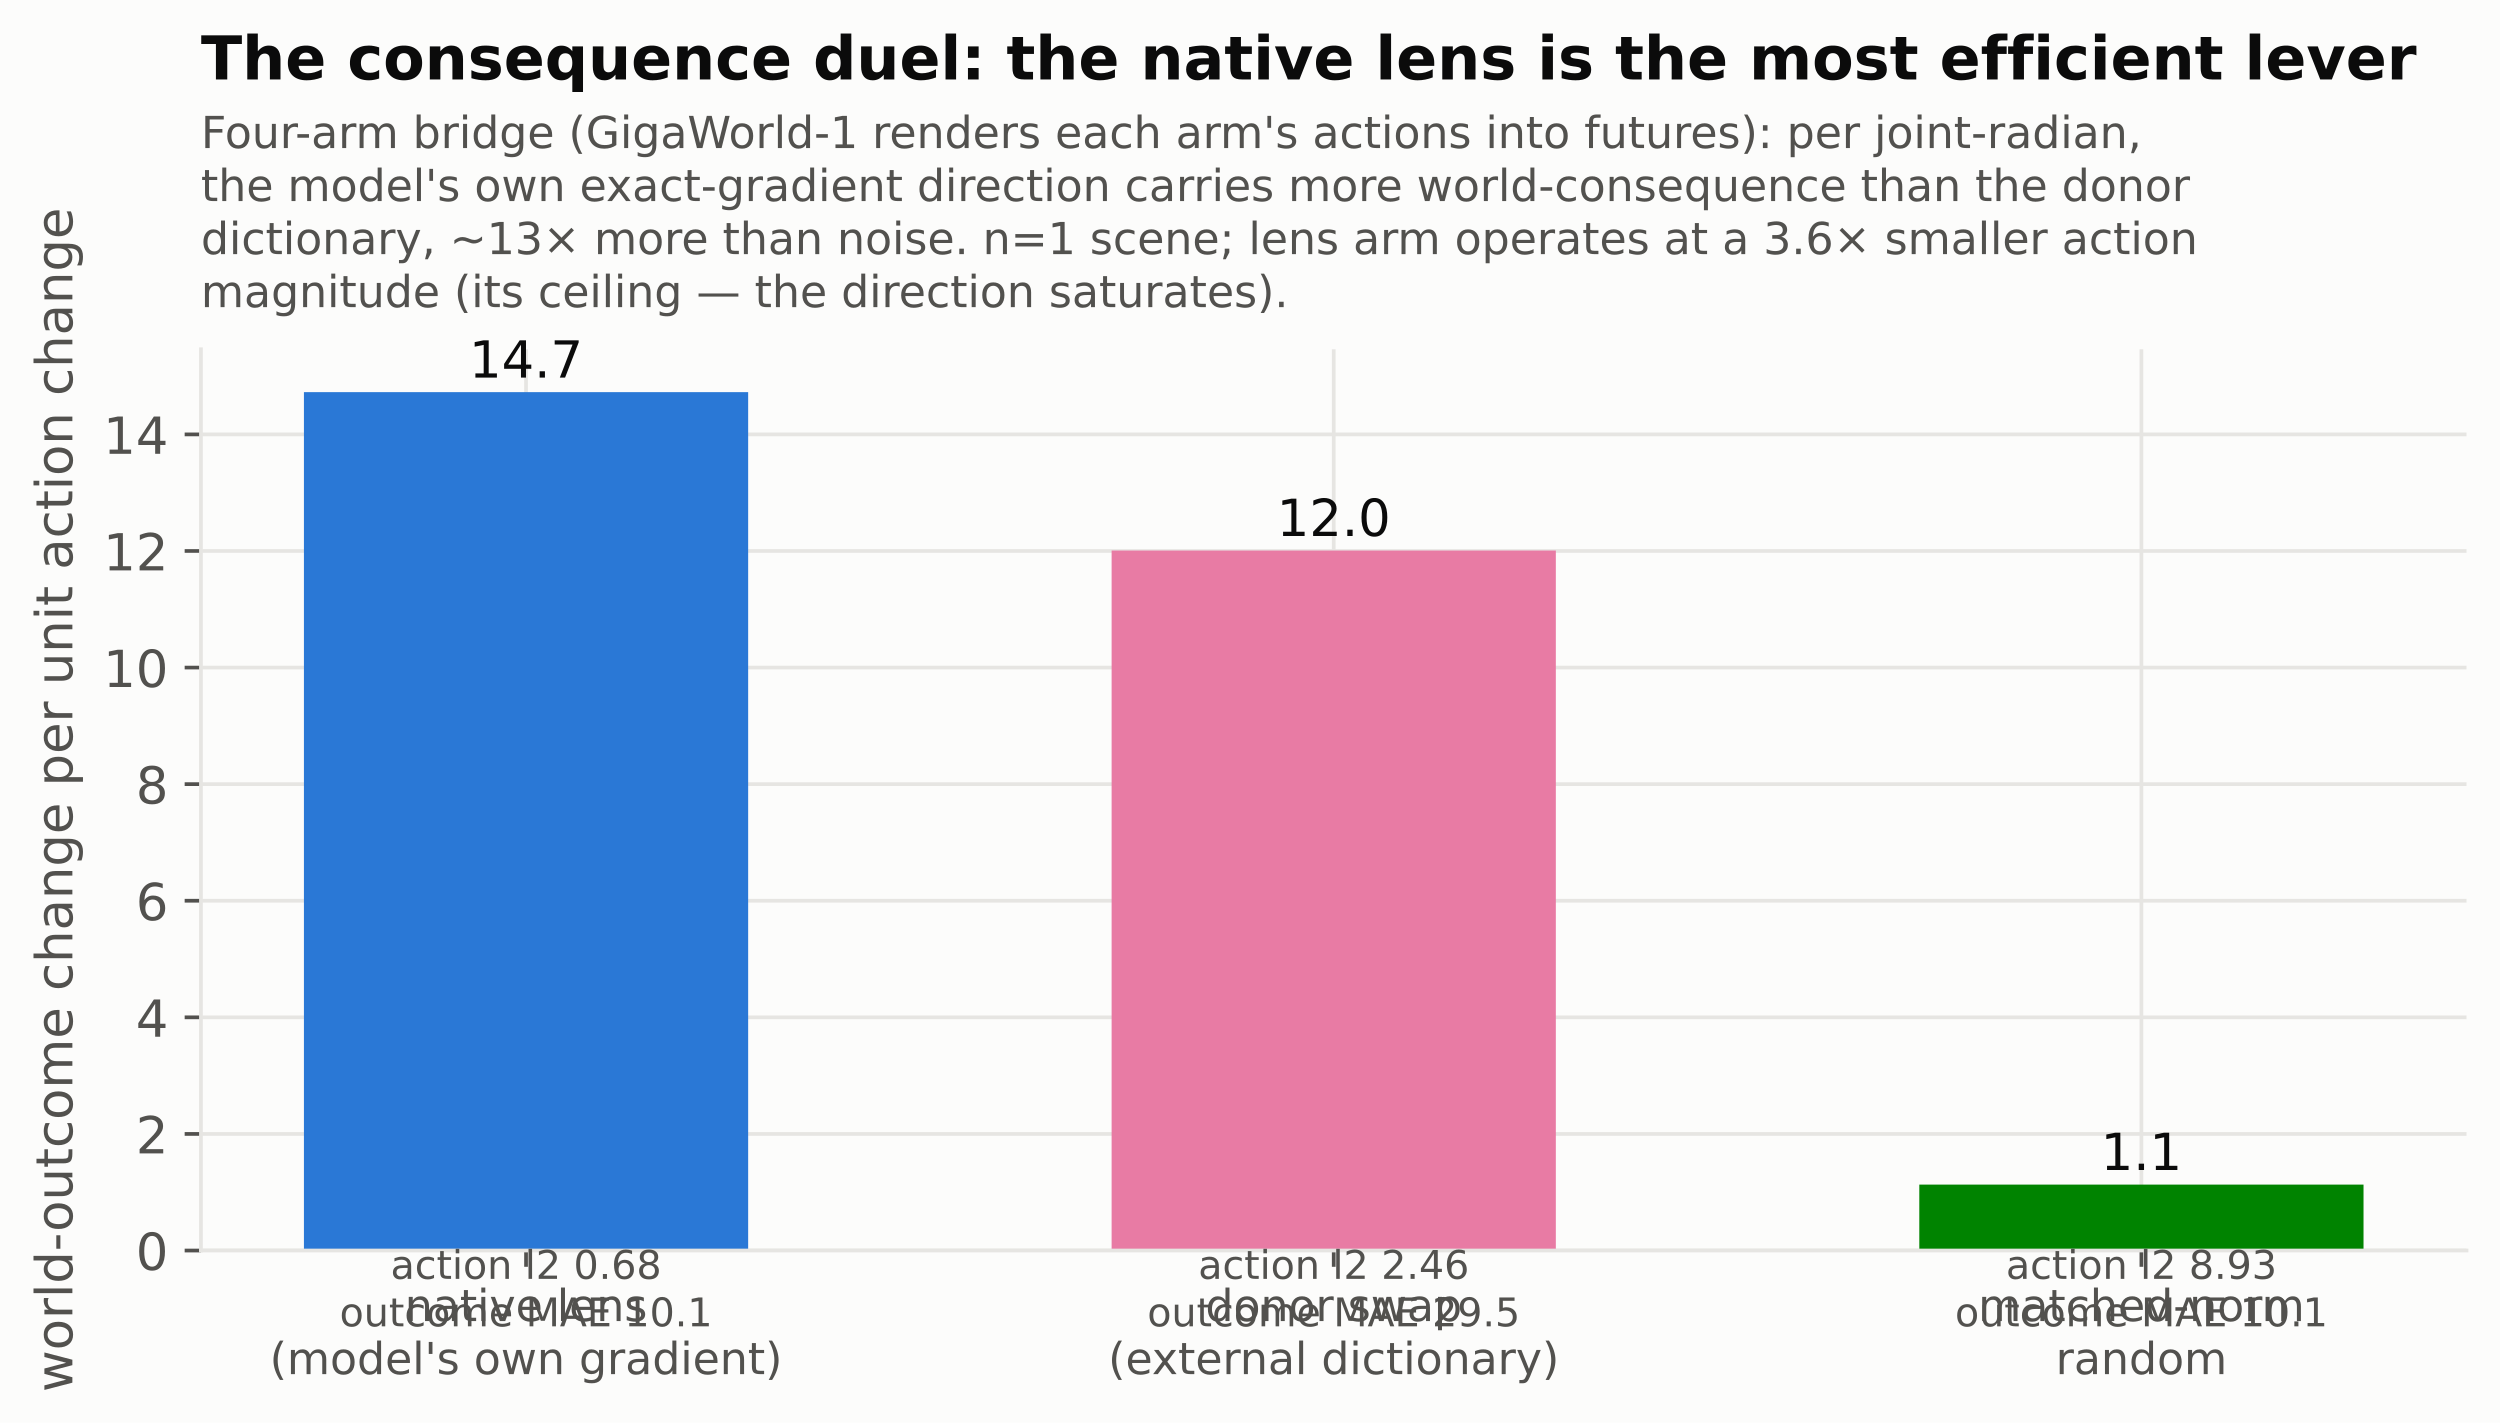
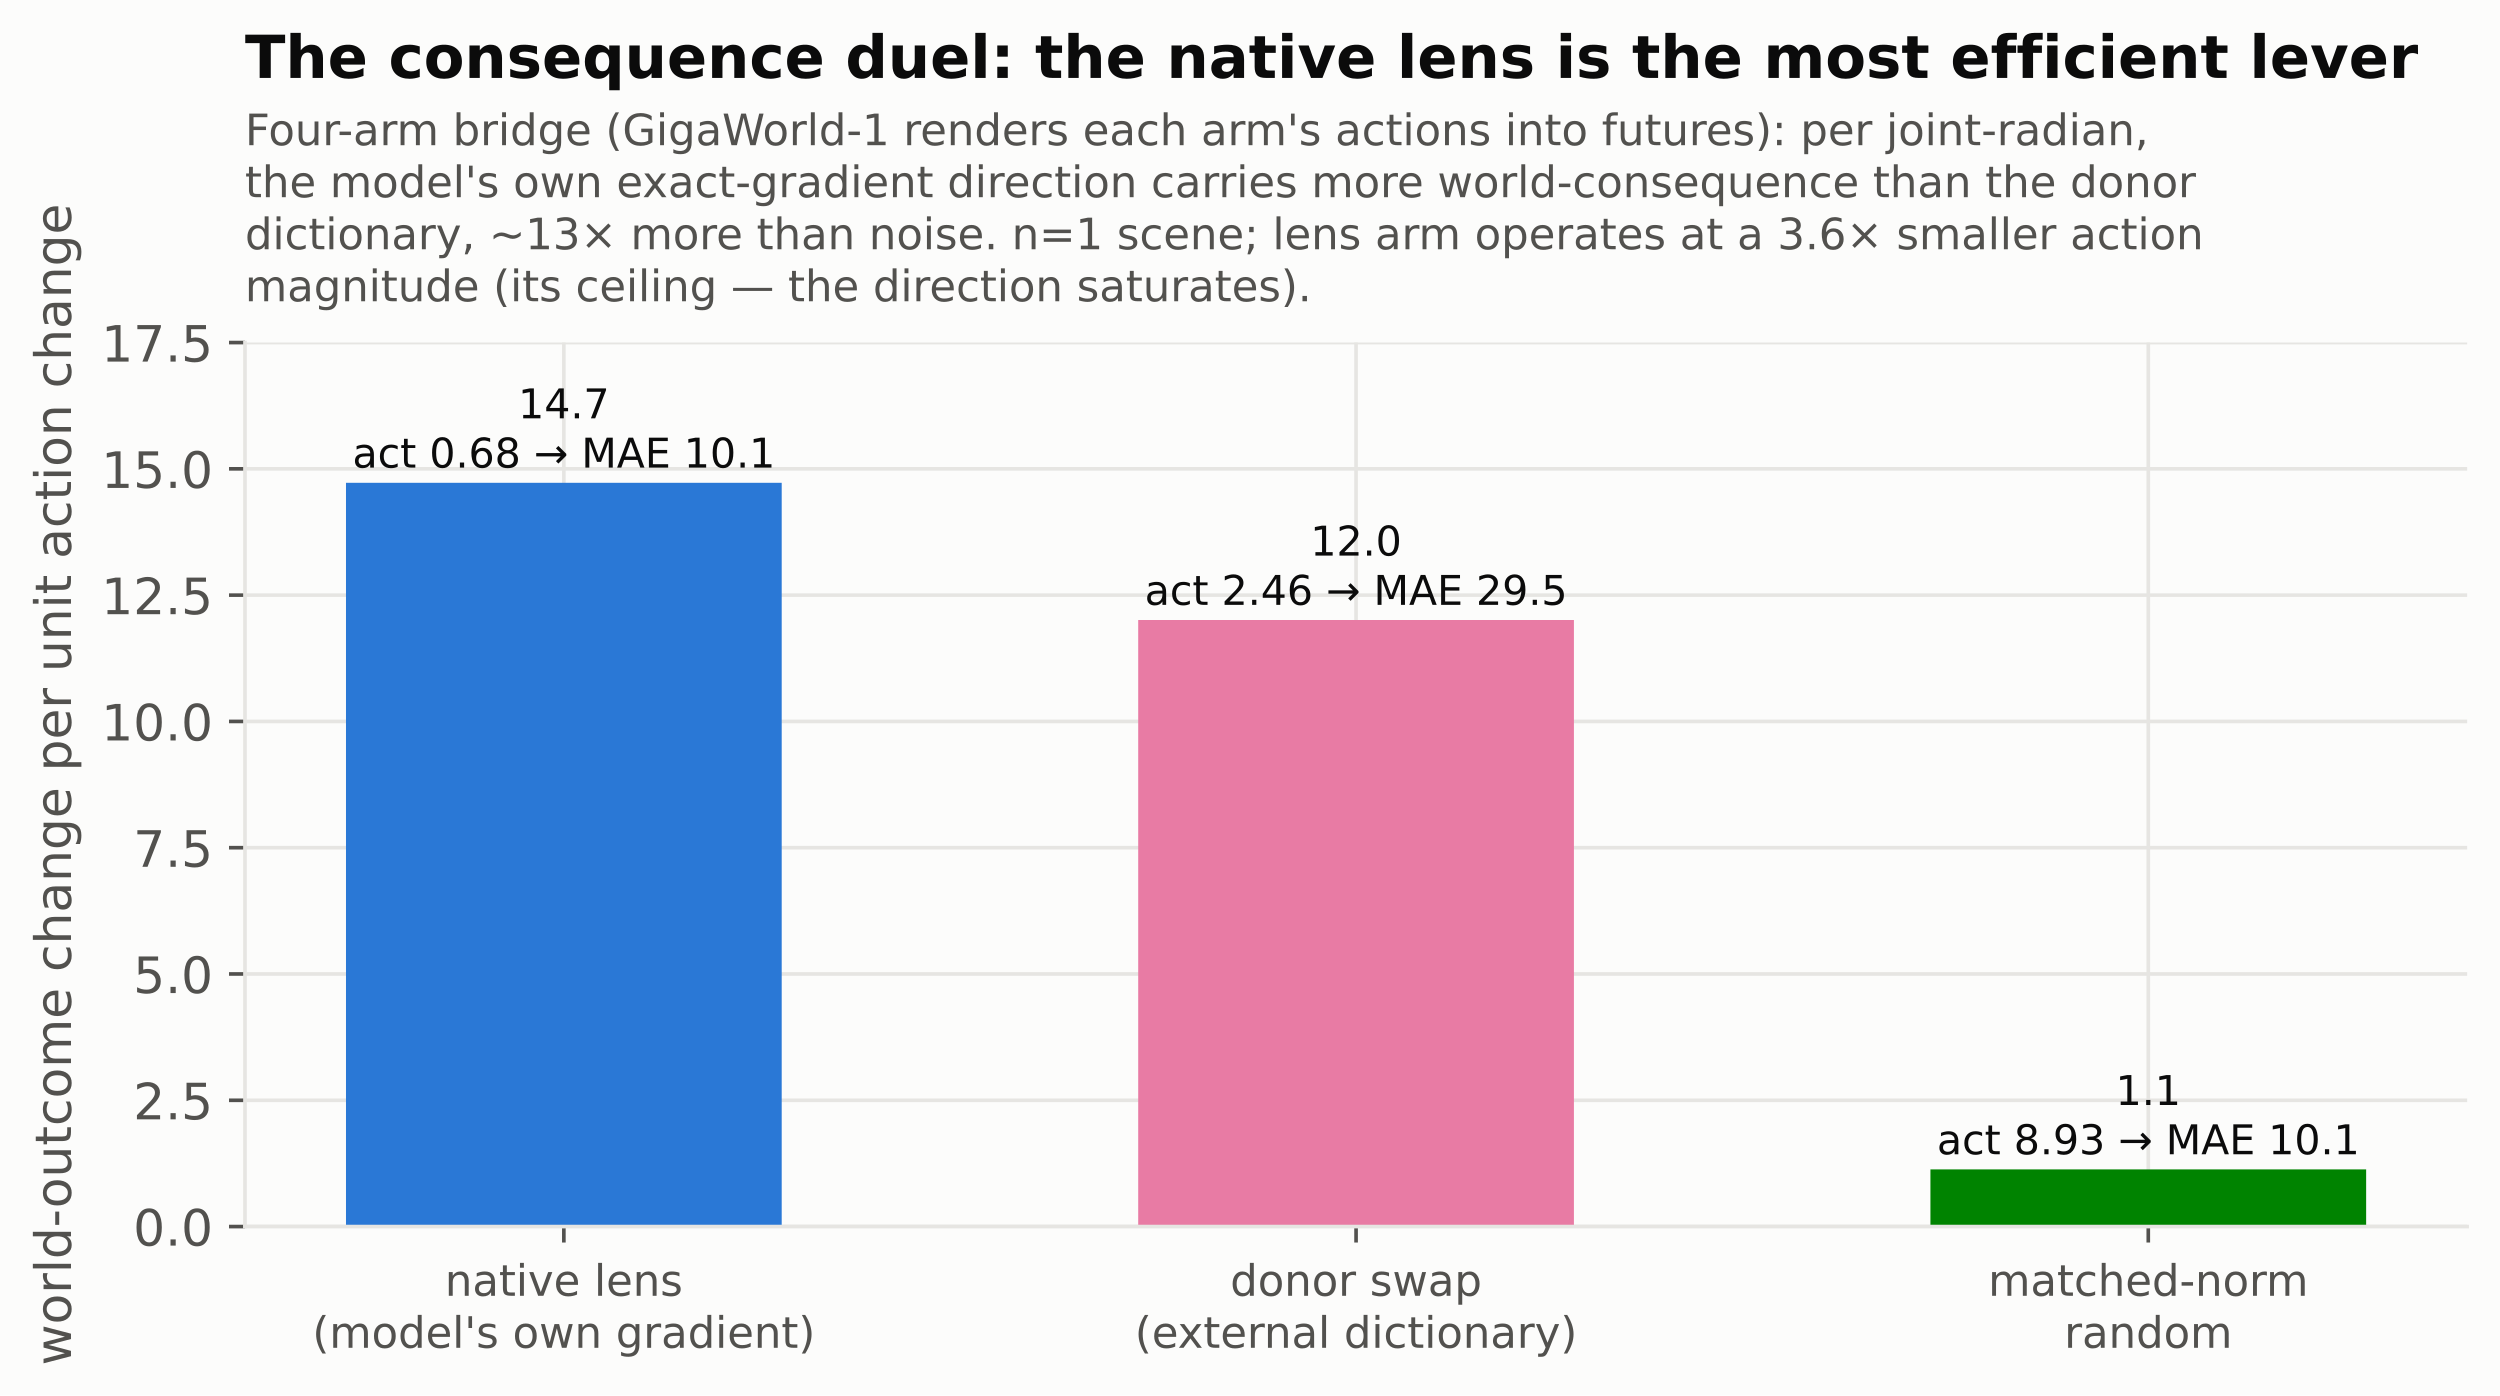
- <svg xmlns="http://www.w3.org/2000/svg" xmlns:xlink="http://www.w3.org/1999/xlink" width="537.438pt" height="305.835pt" viewBox="0 0 537.438 305.835" version="1.1">
+ <svg xmlns="http://www.w3.org/2000/svg" xmlns:xlink="http://www.w3.org/1999/xlink" width="547.933pt" height="305.835pt" viewBox="0 0 547.933 305.835" version="1.1">
  <defs>
    <style type="text/css">*{stroke-linejoin: round; stroke-linecap: butt}</style>
  </defs>
  <g id="figure_1">
    <g id="patch_1">
-       <path d="M 0 305.835  L 537.438 305.835  L 537.438 0  L 0 0  z " style="fill: #fcfcfb" />
+       <path d="M -0 305.835  L 547.933 305.835  L 547.933 0  L -0 0  z " style="fill: #fcfcfb" />
    </g>
    <g id="axes_1">
      <g id="patch_2">
-         <path d="M 43.198 268.83  L 530.238 268.83  L 530.238 75.078  L 43.198 75.078  z " style="fill: #fcfcfb" />
+         <path d="M 53.693 268.83  L 540.733 268.83  L 540.733 75.078  L 53.693 75.078  z " style="fill: #fcfcfb" />
      </g>
      <g id="matplotlib.axis_1">
        <g id="xtick_1">
          <g id="line2d_1">
-             <path d="M 113.086 268.83  L 113.086 75.078  " clip-path="url(#pf5bb2dcf19)" style="fill: none; stroke: #e6e5e2; stroke-width: 0.8; stroke-linecap: square" />
+             <path d="M 123.58 268.83  L 123.58 75.078  " clip-path="url(#p15064bdd14)" style="fill: none; stroke: #e6e5e2; stroke-width: 0.8; stroke-linecap: square" />
          </g>
          <g id="line2d_2">
            <defs>
-               <path id="m65ec54d68d" d="M 0 0  L 0 3.5  " style="stroke: #52514e; stroke-width: 0.8" />
+               <path id="mcdedcb2d0c" d="M 0 0  L 0 3.5  " style="stroke: #52514e; stroke-width: 0.8" />
            </defs>
            <g>
-               <use xlink:href="#m65ec54d68d" x="113.086" y="268.83" style="fill: #52514e; stroke: #52514e; stroke-width: 0.8" />
+               <use xlink:href="#mcdedcb2d0c" x="123.58" y="268.83" style="fill: #52514e; stroke: #52514e; stroke-width: 0.8" />
            </g>
          </g>
          <g id="text_1">
-             <text style="font-size: 9.5px; font-family: 'DejaVu Sans', 'Bitstream Vera Sans', 'Computer Modern Sans Serif', 'Lucida Grande', 'Verdana', 'Geneva', 'Lucid', 'Arial', 'Helvetica', 'Avant Garde', sans-serif; fill: #52514e" transform="translate(87.01177 283.9992)">native lens</text>
-             <text style="font-size: 9.5px; font-family: 'DejaVu Sans', 'Bitstream Vera Sans', 'Computer Modern Sans Serif', 'Lucida Grande', 'Verdana', 'Geneva', 'Lucid', 'Arial', 'Helvetica', 'Avant Garde', sans-serif; fill: #52514e" transform="translate(57.97814 295.4018)">(model's own gradient)</text>
+             <text style="font-size: 9.5px; font-family: 'DejaVu Sans', 'Bitstream Vera Sans', 'Computer Modern Sans Serif', 'Lucida Grande', 'Verdana', 'Geneva', 'Lucid', 'Arial', 'Helvetica', 'Avant Garde', sans-serif; fill: #52514e" transform="translate(97.50646 283.9992)">native lens</text>
+             <text style="font-size: 9.5px; font-family: 'DejaVu Sans', 'Bitstream Vera Sans', 'Computer Modern Sans Serif', 'Lucida Grande', 'Verdana', 'Geneva', 'Lucid', 'Arial', 'Helvetica', 'Avant Garde', sans-serif; fill: #52514e" transform="translate(68.47283 295.4018)">(model's own gradient)</text>
          </g>
        </g>
        <g id="xtick_2">
          <g id="line2d_3">
-             <path d="M 286.718 268.83  L 286.718 75.078  " clip-path="url(#pf5bb2dcf19)" style="fill: none; stroke: #e6e5e2; stroke-width: 0.8; stroke-linecap: square" />
+             <path d="M 297.213 268.83  L 297.213 75.078  " clip-path="url(#p15064bdd14)" style="fill: none; stroke: #e6e5e2; stroke-width: 0.8; stroke-linecap: square" />
          </g>
          <g id="line2d_4">
            <g>
-               <use xlink:href="#m65ec54d68d" x="286.718" y="268.83" style="fill: #52514e; stroke: #52514e; stroke-width: 0.8" />
+               <use xlink:href="#mcdedcb2d0c" x="297.213" y="268.83" style="fill: #52514e; stroke: #52514e; stroke-width: 0.8" />
            </g>
          </g>
          <g id="text_2">
-             <text style="font-size: 9.5px; font-family: 'DejaVu Sans', 'Bitstream Vera Sans', 'Computer Modern Sans Serif', 'Lucida Grande', 'Verdana', 'Geneva', 'Lucid', 'Arial', 'Helvetica', 'Avant Garde', sans-serif; fill: #52514e" transform="translate(259.132 283.9992)">donor swap</text>
-             <text style="font-size: 9.5px; font-family: 'DejaVu Sans', 'Bitstream Vera Sans', 'Computer Modern Sans Serif', 'Lucida Grande', 'Verdana', 'Geneva', 'Lucid', 'Arial', 'Helvetica', 'Avant Garde', sans-serif; fill: #52514e" transform="translate(238.2357 295.4018)">(external dictionary)</text>
+             <text style="font-size: 9.5px; font-family: 'DejaVu Sans', 'Bitstream Vera Sans', 'Computer Modern Sans Serif', 'Lucida Grande', 'Verdana', 'Geneva', 'Lucid', 'Arial', 'Helvetica', 'Avant Garde', sans-serif; fill: #52514e" transform="translate(269.6267 283.9992)">donor swap</text>
+             <text style="font-size: 9.5px; font-family: 'DejaVu Sans', 'Bitstream Vera Sans', 'Computer Modern Sans Serif', 'Lucida Grande', 'Verdana', 'Geneva', 'Lucid', 'Arial', 'Helvetica', 'Avant Garde', sans-serif; fill: #52514e" transform="translate(248.7304 295.4018)">(external dictionary)</text>
          </g>
        </g>
        <g id="xtick_3">
          <g id="line2d_5">
-             <path d="M 460.351 268.83  L 460.351 75.078  " clip-path="url(#pf5bb2dcf19)" style="fill: none; stroke: #e6e5e2; stroke-width: 0.8; stroke-linecap: square" />
+             <path d="M 470.846 268.83  L 470.846 75.078  " clip-path="url(#p15064bdd14)" style="fill: none; stroke: #e6e5e2; stroke-width: 0.8; stroke-linecap: square" />
          </g>
          <g id="line2d_6">
            <g>
-               <use xlink:href="#m65ec54d68d" x="460.351" y="268.83" style="fill: #52514e; stroke: #52514e; stroke-width: 0.8" />
+               <use xlink:href="#mcdedcb2d0c" x="470.846" y="268.83" style="fill: #52514e; stroke: #52514e; stroke-width: 0.8" />
            </g>
          </g>
          <g id="text_3">
-             <text style="font-size: 9.5px; font-family: 'DejaVu Sans', 'Bitstream Vera Sans', 'Computer Modern Sans Serif', 'Lucida Grande', 'Verdana', 'Geneva', 'Lucid', 'Arial', 'Helvetica', 'Avant Garde', sans-serif; fill: #52514e" transform="translate(425.2642 283.9992)">matched-norm</text>
-             <text style="font-size: 9.5px; font-family: 'DejaVu Sans', 'Bitstream Vera Sans', 'Computer Modern Sans Serif', 'Lucida Grande', 'Verdana', 'Geneva', 'Lucid', 'Arial', 'Helvetica', 'Avant Garde', sans-serif; fill: #52514e" transform="translate(441.9286 295.4018)">random</text>
+             <text style="font-size: 9.5px; font-family: 'DejaVu Sans', 'Bitstream Vera Sans', 'Computer Modern Sans Serif', 'Lucida Grande', 'Verdana', 'Geneva', 'Lucid', 'Arial', 'Helvetica', 'Avant Garde', sans-serif; fill: #52514e" transform="translate(435.7589 283.9992)">matched-norm</text>
+             <text style="font-size: 9.5px; font-family: 'DejaVu Sans', 'Bitstream Vera Sans', 'Computer Modern Sans Serif', 'Lucida Grande', 'Verdana', 'Geneva', 'Lucid', 'Arial', 'Helvetica', 'Avant Garde', sans-serif; fill: #52514e" transform="translate(452.4233 295.4018)">random</text>
          </g>
        </g>
      </g>
      <g id="matplotlib.axis_2">
        <g id="ytick_1">
          <g id="line2d_7">
-             <path d="M 43.198 268.83  L 530.238 268.83  " clip-path="url(#pf5bb2dcf19)" style="fill: none; stroke: #e6e5e2; stroke-width: 0.8; stroke-linecap: square" />
+             <path d="M 53.693 268.83  L 540.733 268.83  " clip-path="url(#p15064bdd14)" style="fill: none; stroke: #e6e5e2; stroke-width: 0.8; stroke-linecap: square" />
          </g>
          <g id="line2d_8">
            <defs>
-               <path id="mff9c0b4956" d="M 0 0  L -3.5 0  " style="stroke: #52514e; stroke-width: 0.8" />
+               <path id="ma0f5475af8" d="M 0 0  L -3.5 0  " style="stroke: #52514e; stroke-width: 0.8" />
            </defs>
            <g>
-               <use xlink:href="#mff9c0b4956" x="43.198" y="268.83" style="fill: #52514e; stroke: #52514e; stroke-width: 0.8" />
+               <use xlink:href="#ma0f5475af8" x="53.693" y="268.83" style="fill: #52514e; stroke: #52514e; stroke-width: 0.8" />
            </g>
          </g>
          <g id="text_4">
-             <text style="font-size: 11px; font-family: 'DejaVu Sans', 'Bitstream Vera Sans', 'Computer Modern Sans Serif', 'Lucida Grande', 'Verdana', 'Geneva', 'Lucid', 'Arial', 'Helvetica', 'Avant Garde', sans-serif; text-anchor: end; fill: #52514e" x="36.198" y="273.009" transform="rotate(-0 36.19836 273.0085)">0</text>
+             <text style="font-size: 11px; font-family: 'DejaVu Sans', 'Bitstream Vera Sans', 'Computer Modern Sans Serif', 'Lucida Grande', 'Verdana', 'Geneva', 'Lucid', 'Arial', 'Helvetica', 'Avant Garde', sans-serif; text-anchor: end; fill: #52514e" x="46.693" y="273.009" transform="rotate(-0 46.69305 273.0085)">0.0</text>
          </g>
        </g>
        <g id="ytick_2">
          <g id="line2d_9">
-             <path d="M 43.198 243.766  L 530.238 243.766  " clip-path="url(#pf5bb2dcf19)" style="fill: none; stroke: #e6e5e2; stroke-width: 0.8; stroke-linecap: square" />
+             <path d="M 53.693 241.151  L 540.733 241.151  " clip-path="url(#p15064bdd14)" style="fill: none; stroke: #e6e5e2; stroke-width: 0.8; stroke-linecap: square" />
          </g>
          <g id="line2d_10">
            <g>
-               <use xlink:href="#mff9c0b4956" x="43.198" y="243.766" style="fill: #52514e; stroke: #52514e; stroke-width: 0.8" />
+               <use xlink:href="#ma0f5475af8" x="53.693" y="241.151" style="fill: #52514e; stroke: #52514e; stroke-width: 0.8" />
            </g>
          </g>
          <g id="text_5">
-             <text style="font-size: 11px; font-family: 'DejaVu Sans', 'Bitstream Vera Sans', 'Computer Modern Sans Serif', 'Lucida Grande', 'Verdana', 'Geneva', 'Lucid', 'Arial', 'Helvetica', 'Avant Garde', sans-serif; text-anchor: end; fill: #52514e" x="36.198" y="247.944" transform="rotate(-0 36.19836 247.9444)">2</text>
+             <text style="font-size: 11px; font-family: 'DejaVu Sans', 'Bitstream Vera Sans', 'Computer Modern Sans Serif', 'Lucida Grande', 'Verdana', 'Geneva', 'Lucid', 'Arial', 'Helvetica', 'Avant Garde', sans-serif; text-anchor: end; fill: #52514e" x="46.693" y="245.33" transform="rotate(-0 46.69305 245.3297)">2.5</text>
          </g>
        </g>
        <g id="ytick_3">
          <g id="line2d_11">
-             <path d="M 43.198 218.702  L 530.238 218.702  " clip-path="url(#pf5bb2dcf19)" style="fill: none; stroke: #e6e5e2; stroke-width: 0.8; stroke-linecap: square" />
+             <path d="M 53.693 213.472  L 540.733 213.472  " clip-path="url(#p15064bdd14)" style="fill: none; stroke: #e6e5e2; stroke-width: 0.8; stroke-linecap: square" />
          </g>
          <g id="line2d_12">
            <g>
-               <use xlink:href="#mff9c0b4956" x="43.198" y="218.702" style="fill: #52514e; stroke: #52514e; stroke-width: 0.8" />
+               <use xlink:href="#ma0f5475af8" x="53.693" y="213.472" style="fill: #52514e; stroke: #52514e; stroke-width: 0.8" />
            </g>
          </g>
          <g id="text_6">
-             <text style="font-size: 11px; font-family: 'DejaVu Sans', 'Bitstream Vera Sans', 'Computer Modern Sans Serif', 'Lucida Grande', 'Verdana', 'Geneva', 'Lucid', 'Arial', 'Helvetica', 'Avant Garde', sans-serif; text-anchor: end; fill: #52514e" x="36.198" y="222.88" transform="rotate(-0 36.19836 222.8803)">4</text>
+             <text style="font-size: 11px; font-family: 'DejaVu Sans', 'Bitstream Vera Sans', 'Computer Modern Sans Serif', 'Lucida Grande', 'Verdana', 'Geneva', 'Lucid', 'Arial', 'Helvetica', 'Avant Garde', sans-serif; text-anchor: end; fill: #52514e" x="46.693" y="217.651" transform="rotate(-0 46.69305 217.6508)">5.0</text>
          </g>
        </g>
        <g id="ytick_4">
          <g id="line2d_13">
-             <path d="M 43.198 193.637  L 530.238 193.637  " clip-path="url(#pf5bb2dcf19)" style="fill: none; stroke: #e6e5e2; stroke-width: 0.8; stroke-linecap: square" />
+             <path d="M 53.693 185.793  L 540.733 185.793  " clip-path="url(#p15064bdd14)" style="fill: none; stroke: #e6e5e2; stroke-width: 0.8; stroke-linecap: square" />
          </g>
          <g id="line2d_14">
            <g>
-               <use xlink:href="#mff9c0b4956" x="43.198" y="193.637" style="fill: #52514e; stroke: #52514e; stroke-width: 0.8" />
+               <use xlink:href="#ma0f5475af8" x="53.693" y="185.793" style="fill: #52514e; stroke: #52514e; stroke-width: 0.8" />
            </g>
          </g>
          <g id="text_7">
-             <text style="font-size: 11px; font-family: 'DejaVu Sans', 'Bitstream Vera Sans', 'Computer Modern Sans Serif', 'Lucida Grande', 'Verdana', 'Geneva', 'Lucid', 'Arial', 'Helvetica', 'Avant Garde', sans-serif; text-anchor: end; fill: #52514e" x="36.198" y="197.816" transform="rotate(-0 36.19836 197.8161)">6</text>
+             <text style="font-size: 11px; font-family: 'DejaVu Sans', 'Bitstream Vera Sans', 'Computer Modern Sans Serif', 'Lucida Grande', 'Verdana', 'Geneva', 'Lucid', 'Arial', 'Helvetica', 'Avant Garde', sans-serif; text-anchor: end; fill: #52514e" x="46.693" y="189.972" transform="rotate(-0 46.69305 189.972)">7.5</text>
          </g>
        </g>
        <g id="ytick_5">
          <g id="line2d_15">
-             <path d="M 43.198 168.573  L 530.238 168.573  " clip-path="url(#pf5bb2dcf19)" style="fill: none; stroke: #e6e5e2; stroke-width: 0.8; stroke-linecap: square" />
+             <path d="M 53.693 158.114  L 540.733 158.114  " clip-path="url(#p15064bdd14)" style="fill: none; stroke: #e6e5e2; stroke-width: 0.8; stroke-linecap: square" />
          </g>
          <g id="line2d_16">
            <g>
-               <use xlink:href="#mff9c0b4956" x="43.198" y="168.573" style="fill: #52514e; stroke: #52514e; stroke-width: 0.8" />
+               <use xlink:href="#ma0f5475af8" x="53.693" y="158.114" style="fill: #52514e; stroke: #52514e; stroke-width: 0.8" />
            </g>
          </g>
          <g id="text_8">
-             <text style="font-size: 11px; font-family: 'DejaVu Sans', 'Bitstream Vera Sans', 'Computer Modern Sans Serif', 'Lucida Grande', 'Verdana', 'Geneva', 'Lucid', 'Arial', 'Helvetica', 'Avant Garde', sans-serif; text-anchor: end; fill: #52514e" x="36.198" y="172.752" transform="rotate(-0 36.19836 172.752)">8</text>
+             <text style="font-size: 11px; font-family: 'DejaVu Sans', 'Bitstream Vera Sans', 'Computer Modern Sans Serif', 'Lucida Grande', 'Verdana', 'Geneva', 'Lucid', 'Arial', 'Helvetica', 'Avant Garde', sans-serif; text-anchor: end; fill: #52514e" x="46.693" y="162.293" transform="rotate(-0 46.69305 162.2932)">10.0</text>
          </g>
        </g>
        <g id="ytick_6">
          <g id="line2d_17">
-             <path d="M 43.198 143.509  L 530.238 143.509  " clip-path="url(#pf5bb2dcf19)" style="fill: none; stroke: #e6e5e2; stroke-width: 0.8; stroke-linecap: square" />
+             <path d="M 53.693 130.436  L 540.733 130.436  " clip-path="url(#p15064bdd14)" style="fill: none; stroke: #e6e5e2; stroke-width: 0.8; stroke-linecap: square" />
          </g>
          <g id="line2d_18">
            <g>
-               <use xlink:href="#mff9c0b4956" x="43.198" y="143.509" style="fill: #52514e; stroke: #52514e; stroke-width: 0.8" />
+               <use xlink:href="#ma0f5475af8" x="53.693" y="130.436" style="fill: #52514e; stroke: #52514e; stroke-width: 0.8" />
            </g>
          </g>
          <g id="text_9">
-             <text style="font-size: 11px; font-family: 'DejaVu Sans', 'Bitstream Vera Sans', 'Computer Modern Sans Serif', 'Lucida Grande', 'Verdana', 'Geneva', 'Lucid', 'Arial', 'Helvetica', 'Avant Garde', sans-serif; text-anchor: end; fill: #52514e" x="36.198" y="147.688" transform="rotate(-0 36.19836 147.6879)">10</text>
+             <text style="font-size: 11px; font-family: 'DejaVu Sans', 'Bitstream Vera Sans', 'Computer Modern Sans Serif', 'Lucida Grande', 'Verdana', 'Geneva', 'Lucid', 'Arial', 'Helvetica', 'Avant Garde', sans-serif; text-anchor: end; fill: #52514e" x="46.693" y="134.614" transform="rotate(-0 46.69305 134.6143)">12.5</text>
          </g>
        </g>
        <g id="ytick_7">
          <g id="line2d_19">
-             <path d="M 43.198 118.445  L 530.238 118.445  " clip-path="url(#pf5bb2dcf19)" style="fill: none; stroke: #e6e5e2; stroke-width: 0.8; stroke-linecap: square" />
+             <path d="M 53.693 102.757  L 540.733 102.757  " clip-path="url(#p15064bdd14)" style="fill: none; stroke: #e6e5e2; stroke-width: 0.8; stroke-linecap: square" />
          </g>
          <g id="line2d_20">
            <g>
-               <use xlink:href="#mff9c0b4956" x="43.198" y="118.445" style="fill: #52514e; stroke: #52514e; stroke-width: 0.8" />
+               <use xlink:href="#ma0f5475af8" x="53.693" y="102.757" style="fill: #52514e; stroke: #52514e; stroke-width: 0.8" />
            </g>
          </g>
          <g id="text_10">
-             <text style="font-size: 11px; font-family: 'DejaVu Sans', 'Bitstream Vera Sans', 'Computer Modern Sans Serif', 'Lucida Grande', 'Verdana', 'Geneva', 'Lucid', 'Arial', 'Helvetica', 'Avant Garde', sans-serif; text-anchor: end; fill: #52514e" x="36.198" y="122.624" transform="rotate(-0 36.19836 122.6237)">12</text>
+             <text style="font-size: 11px; font-family: 'DejaVu Sans', 'Bitstream Vera Sans', 'Computer Modern Sans Serif', 'Lucida Grande', 'Verdana', 'Geneva', 'Lucid', 'Arial', 'Helvetica', 'Avant Garde', sans-serif; text-anchor: end; fill: #52514e" x="46.693" y="106.936" transform="rotate(-0 46.69305 106.9355)">15.0</text>
          </g>
        </g>
        <g id="ytick_8">
          <g id="line2d_21">
-             <path d="M 43.198 93.381  L 530.238 93.381  " clip-path="url(#pf5bb2dcf19)" style="fill: none; stroke: #e6e5e2; stroke-width: 0.8; stroke-linecap: square" />
+             <path d="M 53.693 75.078  L 540.733 75.078  " clip-path="url(#p15064bdd14)" style="fill: none; stroke: #e6e5e2; stroke-width: 0.8; stroke-linecap: square" />
          </g>
          <g id="line2d_22">
            <g>
-               <use xlink:href="#mff9c0b4956" x="43.198" y="93.381" style="fill: #52514e; stroke: #52514e; stroke-width: 0.8" />
+               <use xlink:href="#ma0f5475af8" x="53.693" y="75.078" style="fill: #52514e; stroke: #52514e; stroke-width: 0.8" />
            </g>
          </g>
          <g id="text_11">
-             <text style="font-size: 11px; font-family: 'DejaVu Sans', 'Bitstream Vera Sans', 'Computer Modern Sans Serif', 'Lucida Grande', 'Verdana', 'Geneva', 'Lucid', 'Arial', 'Helvetica', 'Avant Garde', sans-serif; text-anchor: end; fill: #52514e" x="36.198" y="97.56" transform="rotate(-0 36.19836 97.55962)">14</text>
+             <text style="font-size: 11px; font-family: 'DejaVu Sans', 'Bitstream Vera Sans', 'Computer Modern Sans Serif', 'Lucida Grande', 'Verdana', 'Geneva', 'Lucid', 'Arial', 'Helvetica', 'Avant Garde', sans-serif; text-anchor: end; fill: #52514e" x="46.693" y="79.257" transform="rotate(-0 46.69305 79.25668)">17.5</text>
          </g>
        </g>
        <g id="text_12">
          <text style="font-size: 11px; font-family: 'DejaVu Sans', 'Bitstream Vera Sans', 'Computer Modern Sans Serif', 'Lucida Grande', 'Verdana', 'Geneva', 'Lucid', 'Arial', 'Helvetica', 'Avant Garde', sans-serif; text-anchor: middle; fill: #52514e" x="15.558" y="171.954" transform="rotate(-90 15.55828 171.9539)">world-outcome change per unit action change</text>
        </g>
      </g>
      <g id="patch_3">
-         <path d="M 65.337 268.83  L 160.835 268.83  L 160.835 84.304  L 65.337 84.304  z " clip-path="url(#pf5bb2dcf19)" style="fill: #2a78d6" />
+         <path d="M 75.831 268.83  L 171.329 268.83  L 171.329 105.81  L 75.831 105.81  z " clip-path="url(#p15064bdd14)" style="fill: #2a78d6" />
      </g>
      <g id="patch_4">
-         <path d="M 238.969 268.83  L 334.467 268.83  L 334.467 118.355  L 238.969 118.355  z " clip-path="url(#pf5bb2dcf19)" style="fill: #e87ba4" />
+         <path d="M 249.464 268.83  L 344.962 268.83  L 344.962 135.891  L 249.464 135.891  z " clip-path="url(#p15064bdd14)" style="fill: #e87ba4" />
      </g>
      <g id="patch_5">
-         <path d="M 412.602 268.83  L 508.1 268.83  L 508.1 254.654  L 412.602 254.654  z " clip-path="url(#pf5bb2dcf19)" style="fill: #008300" />
+         <path d="M 423.097 268.83  L 518.595 268.83  L 518.595 256.306  L 423.097 256.306  z " clip-path="url(#p15064bdd14)" style="fill: #008300" />
      </g>
      <g id="patch_6">
-         <path d="M 43.198 268.83  L 43.198 75.078  " style="fill: none; stroke: #e6e5e2; stroke-width: 0.8; stroke-linejoin: miter; stroke-linecap: square" />
+         <path d="M 53.693 268.83  L 53.693 75.078  " style="fill: none; stroke: #e6e5e2; stroke-width: 0.8; stroke-linejoin: miter; stroke-linecap: square" />
      </g>
      <g id="patch_7">
-         <path d="M 43.198 268.83  L 530.238 268.83  " style="fill: none; stroke: #e6e5e2; stroke-width: 0.8; stroke-linejoin: miter; stroke-linecap: square" />
+         <path d="M 53.693 268.83  L 540.733 268.83  " style="fill: none; stroke: #e6e5e2; stroke-width: 0.8; stroke-linejoin: miter; stroke-linecap: square" />
      </g>
      <g id="text_13">
-         <text style="font-size: 11px; font-family: 'DejaVu Sans', 'Bitstream Vera Sans', 'Computer Modern Sans Serif', 'Lucida Grande', 'Verdana', 'Geneva', 'Lucid', 'Arial', 'Helvetica', 'Avant Garde', sans-serif; text-anchor: middle; fill: #0b0b0b" x="113.086" y="81.171" transform="rotate(-0 113.0856 81.17123)">14.7</text>
+         <text style="font-size: 9px; font-family: 'DejaVu Sans', 'Bitstream Vera Sans', 'Computer Modern Sans Serif', 'Lucida Grande', 'Verdana', 'Geneva', 'Lucid', 'Arial', 'Helvetica', 'Avant Garde', sans-serif; fill: #0b0b0b" transform="translate(113.5607 91.68628)">14.7</text>
+         <text style="font-size: 9px; font-family: 'DejaVu Sans', 'Bitstream Vera Sans', 'Computer Modern Sans Serif', 'Lucida Grande', 'Verdana', 'Geneva', 'Lucid', 'Arial', 'Helvetica', 'Avant Garde', sans-serif; fill: #0b0b0b" transform="translate(77.24923 102.488)">act 0.68 → MAE 10.1</text>
      </g>
      <g id="text_14">
-         <text style="font-size: 8.5px; font-family: 'DejaVu Sans', 'Bitstream Vera Sans', 'Computer Modern Sans Serif', 'Lucida Grande', 'Verdana', 'Geneva', 'Lucid', 'Arial', 'Helvetica', 'Avant Garde', sans-serif; fill: #52514e" transform="translate(83.95447 274.9198)">action l2 0.68</text>
-         <text style="font-size: 8.5px; font-family: 'DejaVu Sans', 'Bitstream Vera Sans', 'Computer Modern Sans Serif', 'Lucida Grande', 'Verdana', 'Geneva', 'Lucid', 'Arial', 'Helvetica', 'Avant Garde', sans-serif; fill: #52514e" transform="translate(73.00939 285.1215)">outcome MAE 10.1</text>
+         <text style="font-size: 9px; font-family: 'DejaVu Sans', 'Bitstream Vera Sans', 'Computer Modern Sans Serif', 'Lucida Grande', 'Verdana', 'Geneva', 'Lucid', 'Arial', 'Helvetica', 'Avant Garde', sans-serif; fill: #0b0b0b" transform="translate(287.1935 121.7683)">12.0</text>
+         <text style="font-size: 9px; font-family: 'DejaVu Sans', 'Bitstream Vera Sans', 'Computer Modern Sans Serif', 'Lucida Grande', 'Verdana', 'Geneva', 'Lucid', 'Arial', 'Helvetica', 'Avant Garde', sans-serif; fill: #0b0b0b" transform="translate(250.882 132.57)">act 2.46 → MAE 29.5</text>
      </g>
      <g id="text_15">
-         <text style="font-size: 11px; font-family: 'DejaVu Sans', 'Bitstream Vera Sans', 'Computer Modern Sans Serif', 'Lucida Grande', 'Verdana', 'Geneva', 'Lucid', 'Arial', 'Helvetica', 'Avant Garde', sans-serif; text-anchor: middle; fill: #0b0b0b" x="286.718" y="115.222" transform="rotate(-0 286.7184 115.2215)">12.0</text>
+         <text style="font-size: 9px; font-family: 'DejaVu Sans', 'Bitstream Vera Sans', 'Computer Modern Sans Serif', 'Lucida Grande', 'Verdana', 'Geneva', 'Lucid', 'Arial', 'Helvetica', 'Avant Garde', sans-serif; fill: #0b0b0b" transform="translate(463.6894 242.1833)">1.1</text>
+         <text style="font-size: 9px; font-family: 'DejaVu Sans', 'Bitstream Vera Sans', 'Computer Modern Sans Serif', 'Lucida Grande', 'Verdana', 'Geneva', 'Lucid', 'Arial', 'Helvetica', 'Avant Garde', sans-serif; fill: #0b0b0b" transform="translate(424.5148 252.985)">act 8.93 → MAE 10.1</text>
      </g>
      <g id="text_16">
-         <text style="font-size: 8.5px; font-family: 'DejaVu Sans', 'Bitstream Vera Sans', 'Computer Modern Sans Serif', 'Lucida Grande', 'Verdana', 'Geneva', 'Lucid', 'Arial', 'Helvetica', 'Avant Garde', sans-serif; fill: #52514e" transform="translate(257.5873 274.9198)">action l2 2.46</text>
-         <text style="font-size: 8.5px; font-family: 'DejaVu Sans', 'Bitstream Vera Sans', 'Computer Modern Sans Serif', 'Lucida Grande', 'Verdana', 'Geneva', 'Lucid', 'Arial', 'Helvetica', 'Avant Garde', sans-serif; fill: #52514e" transform="translate(246.6422 285.1215)">outcome MAE 29.5</text>
+         <text style="font-size: 9.5px; font-family: 'DejaVu Sans', 'Bitstream Vera Sans', 'Computer Modern Sans Serif', 'Lucida Grande', 'Verdana', 'Geneva', 'Lucid', 'Arial', 'Helvetica', 'Avant Garde', sans-serif; fill: #52514e" transform="translate(53.69305 31.82447)">Four-arm bridge (GigaWorld-1 renders each arm's actions into futures): per joint-radian,</text>
+         <text style="font-size: 9.5px; font-family: 'DejaVu Sans', 'Bitstream Vera Sans', 'Computer Modern Sans Serif', 'Lucida Grande', 'Verdana', 'Geneva', 'Lucid', 'Arial', 'Helvetica', 'Avant Garde', sans-serif; fill: #52514e" transform="translate(53.69305 43.22706)">the model's own exact-gradient direction carries more world-consequence than the donor</text>
+         <text style="font-size: 9.5px; font-family: 'DejaVu Sans', 'Bitstream Vera Sans', 'Computer Modern Sans Serif', 'Lucida Grande', 'Verdana', 'Geneva', 'Lucid', 'Arial', 'Helvetica', 'Avant Garde', sans-serif; fill: #52514e" transform="translate(53.69305 54.62966)">dictionary, ~13× more than noise. n=1 scene; lens arm operates at a 3.6× smaller action</text>
+         <text style="font-size: 9.5px; font-family: 'DejaVu Sans', 'Bitstream Vera Sans', 'Computer Modern Sans Serif', 'Lucida Grande', 'Verdana', 'Geneva', 'Lucid', 'Arial', 'Helvetica', 'Avant Garde', sans-serif; fill: #52514e" transform="translate(53.69305 66.03226)">magnitude (its ceiling — the direction saturates).</text>
      </g>
      <g id="text_17">
-         <text style="font-size: 11px; font-family: 'DejaVu Sans', 'Bitstream Vera Sans', 'Computer Modern Sans Serif', 'Lucida Grande', 'Verdana', 'Geneva', 'Lucid', 'Arial', 'Helvetica', 'Avant Garde', sans-serif; text-anchor: middle; fill: #0b0b0b" x="460.351" y="251.521" transform="rotate(-0 460.3512 251.5214)">1.1</text>
-       </g>
-       <g id="text_18">
-         <text style="font-size: 8.5px; font-family: 'DejaVu Sans', 'Bitstream Vera Sans', 'Computer Modern Sans Serif', 'Lucida Grande', 'Verdana', 'Geneva', 'Lucid', 'Arial', 'Helvetica', 'Avant Garde', sans-serif; fill: #52514e" transform="translate(431.2201 274.9198)">action l2 8.93</text>
-         <text style="font-size: 8.5px; font-family: 'DejaVu Sans', 'Bitstream Vera Sans', 'Computer Modern Sans Serif', 'Lucida Grande', 'Verdana', 'Geneva', 'Lucid', 'Arial', 'Helvetica', 'Avant Garde', sans-serif; fill: #52514e" transform="translate(420.275 285.1215)">outcome MAE 10.1</text>
-       </g>
-       <g id="text_19">
-         <text style="font-size: 9.5px; font-family: 'DejaVu Sans', 'Bitstream Vera Sans', 'Computer Modern Sans Serif', 'Lucida Grande', 'Verdana', 'Geneva', 'Lucid', 'Arial', 'Helvetica', 'Avant Garde', sans-serif; fill: #52514e" transform="translate(43.19836 31.82447)">Four-arm bridge (GigaWorld-1 renders each arm's actions into futures): per joint-radian,</text>
-         <text style="font-size: 9.5px; font-family: 'DejaVu Sans', 'Bitstream Vera Sans', 'Computer Modern Sans Serif', 'Lucida Grande', 'Verdana', 'Geneva', 'Lucid', 'Arial', 'Helvetica', 'Avant Garde', sans-serif; fill: #52514e" transform="translate(43.19836 43.22706)">the model's own exact-gradient direction carries more world-consequence than the donor</text>
-         <text style="font-size: 9.5px; font-family: 'DejaVu Sans', 'Bitstream Vera Sans', 'Computer Modern Sans Serif', 'Lucida Grande', 'Verdana', 'Geneva', 'Lucid', 'Arial', 'Helvetica', 'Avant Garde', sans-serif; fill: #52514e" transform="translate(43.19836 54.62966)">dictionary, ~13× more than noise. n=1 scene; lens arm operates at a 3.6× smaller action</text>
-         <text style="font-size: 9.5px; font-family: 'DejaVu Sans', 'Bitstream Vera Sans', 'Computer Modern Sans Serif', 'Lucida Grande', 'Verdana', 'Geneva', 'Lucid', 'Arial', 'Helvetica', 'Avant Garde', sans-serif; fill: #52514e" transform="translate(43.19836 66.03226)">magnitude (its ceiling — the direction saturates).</text>
-       </g>
-       <g id="text_20">
-         <text style="font-weight: 700; font-size: 13px; font-family: 'DejaVu Sans', 'Bitstream Vera Sans', 'Computer Modern Sans Serif', 'Lucida Grande', 'Verdana', 'Geneva', 'Lucid', 'Arial', 'Helvetica', 'Avant Garde', sans-serif; text-anchor: start; fill: #0b0b0b" x="43.198" y="17.078" transform="rotate(-0 43.19836 17.07797)">The consequence duel: the native lens is the most efficient lever</text>
+         <text style="font-weight: 700; font-size: 13px; font-family: 'DejaVu Sans', 'Bitstream Vera Sans', 'Computer Modern Sans Serif', 'Lucida Grande', 'Verdana', 'Geneva', 'Lucid', 'Arial', 'Helvetica', 'Avant Garde', sans-serif; text-anchor: start; fill: #0b0b0b" x="53.693" y="17.078" transform="rotate(-0 53.69305 17.07797)">The consequence duel: the native lens is the most efficient lever</text>
      </g>
    </g>
  </g>
  <defs>
-     <clipPath id="pf5bb2dcf19">
-       <rect x="43.198" y="75.078" width="487.04" height="193.752" />
+     <clipPath id="p15064bdd14">
+       <rect x="53.693" y="75.078" width="487.04" height="193.752" />
    </clipPath>
  </defs>
</svg>
